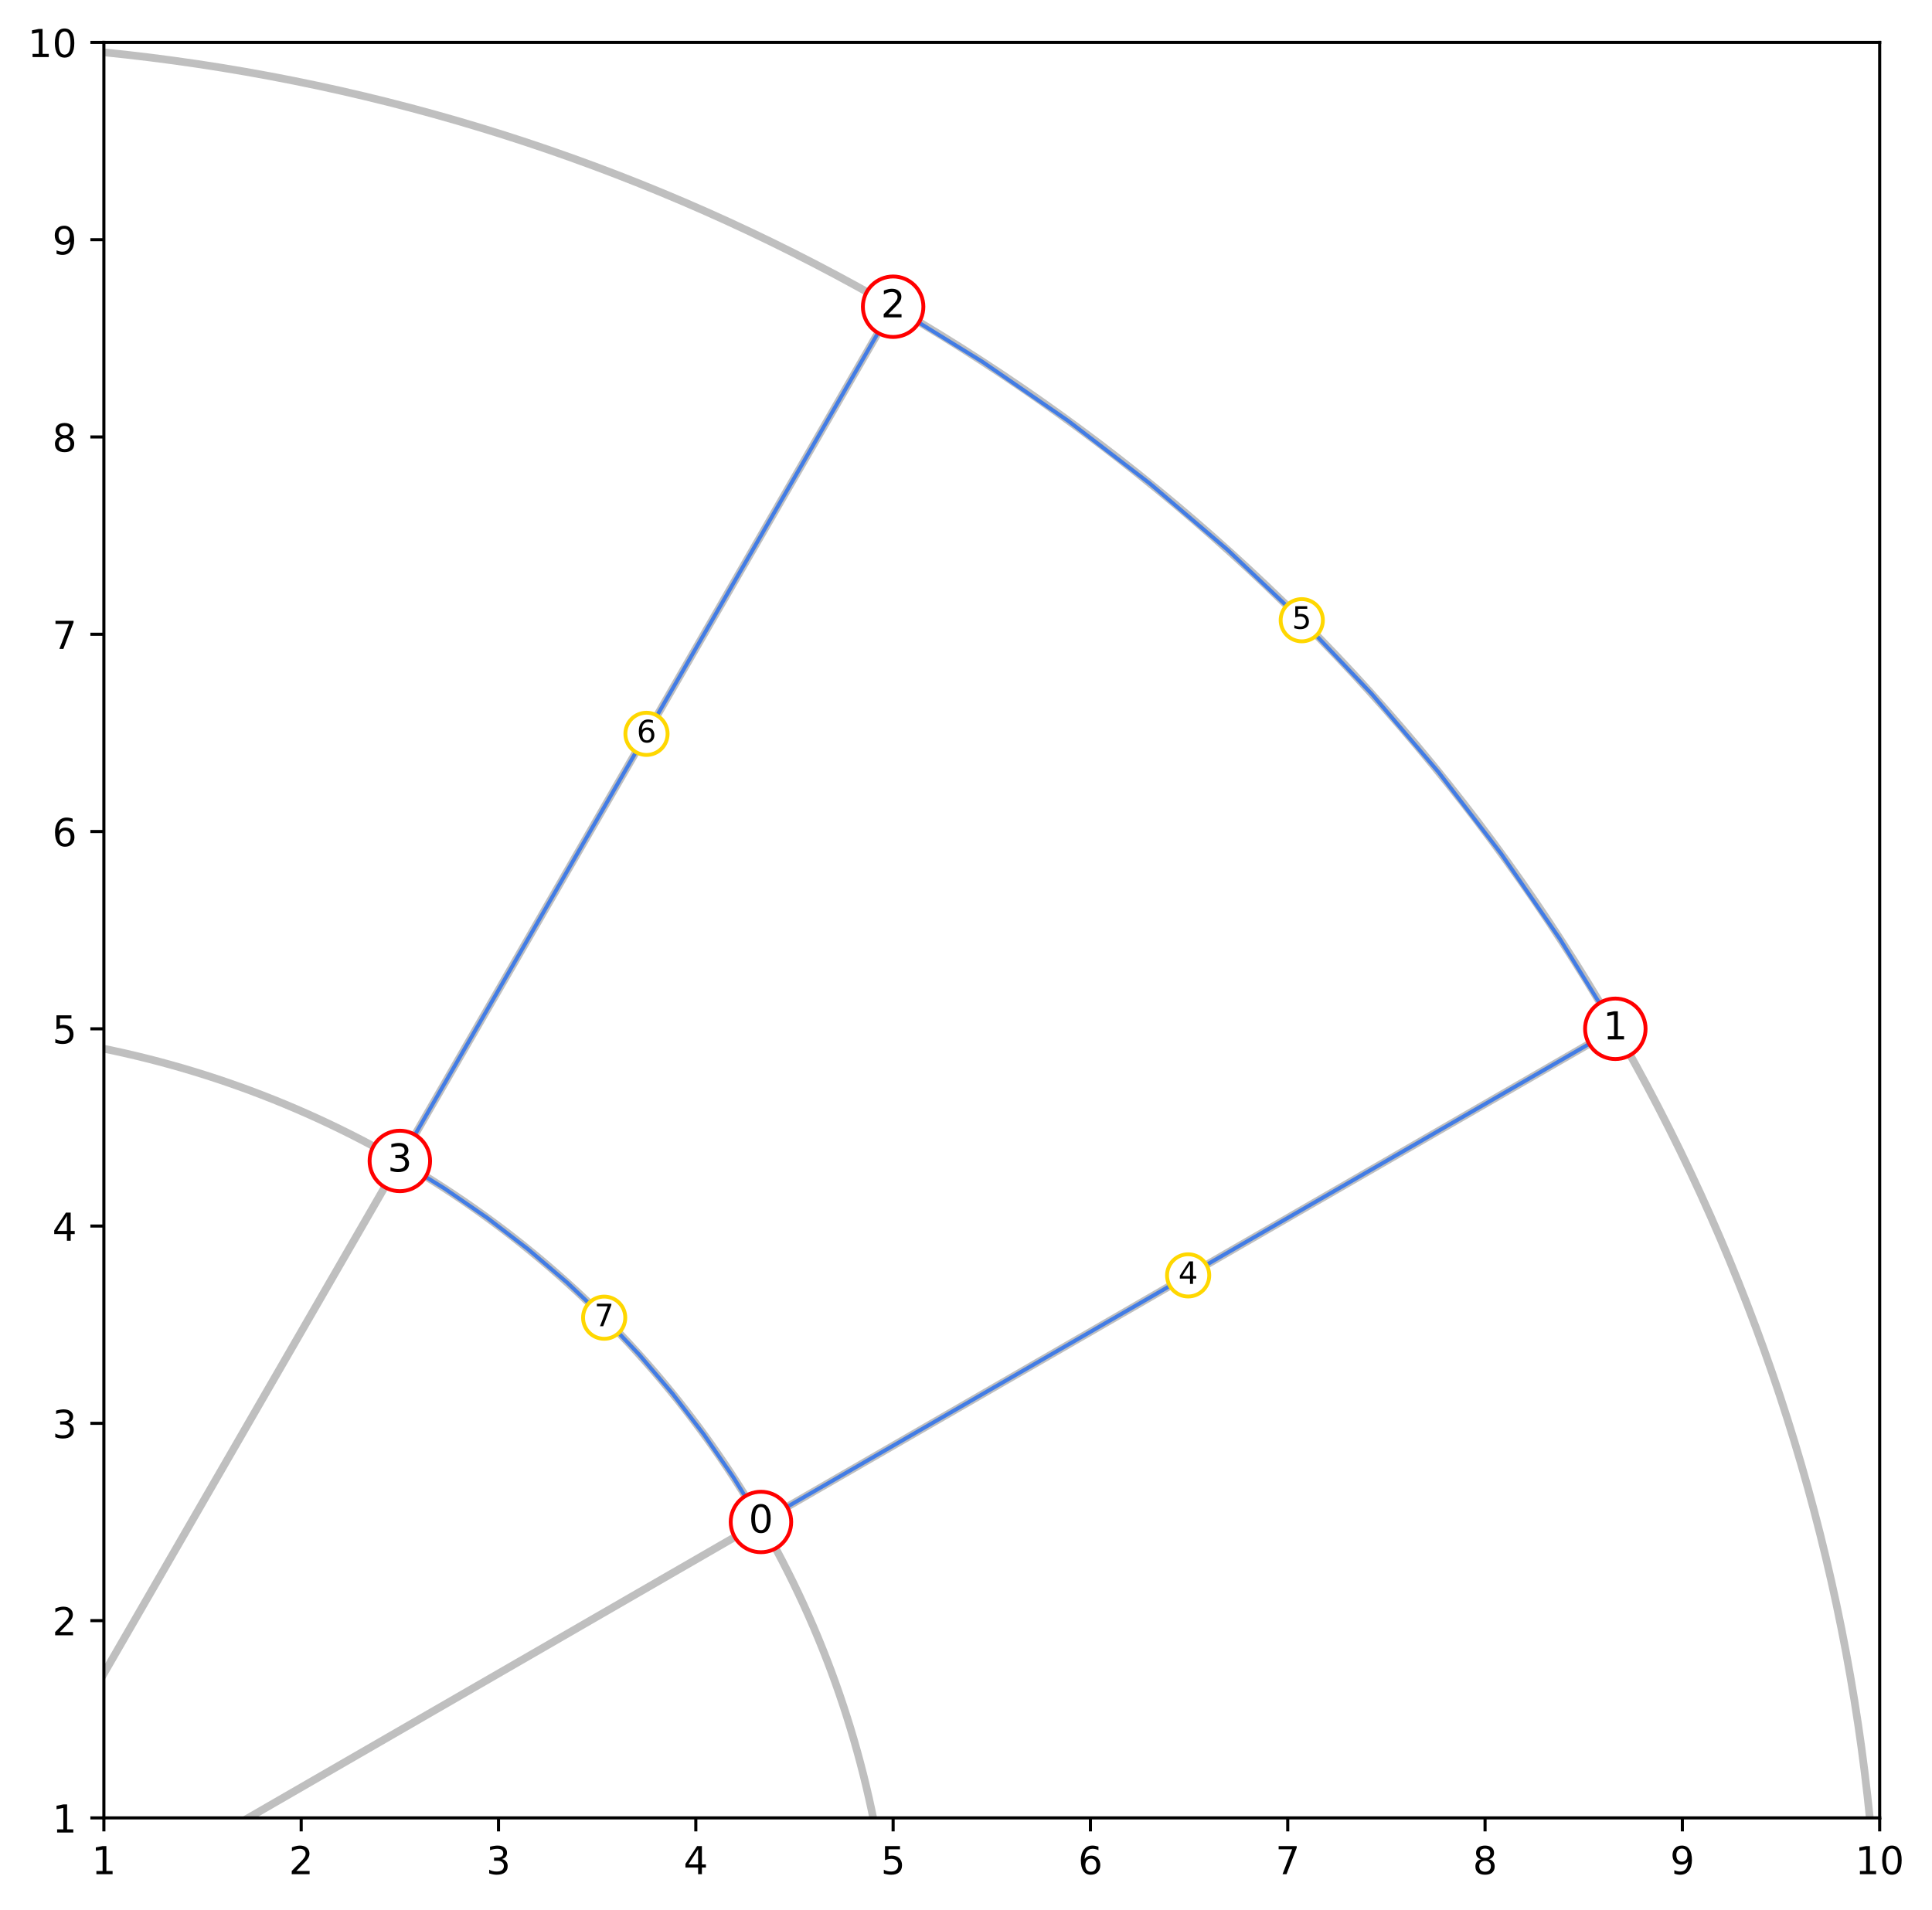
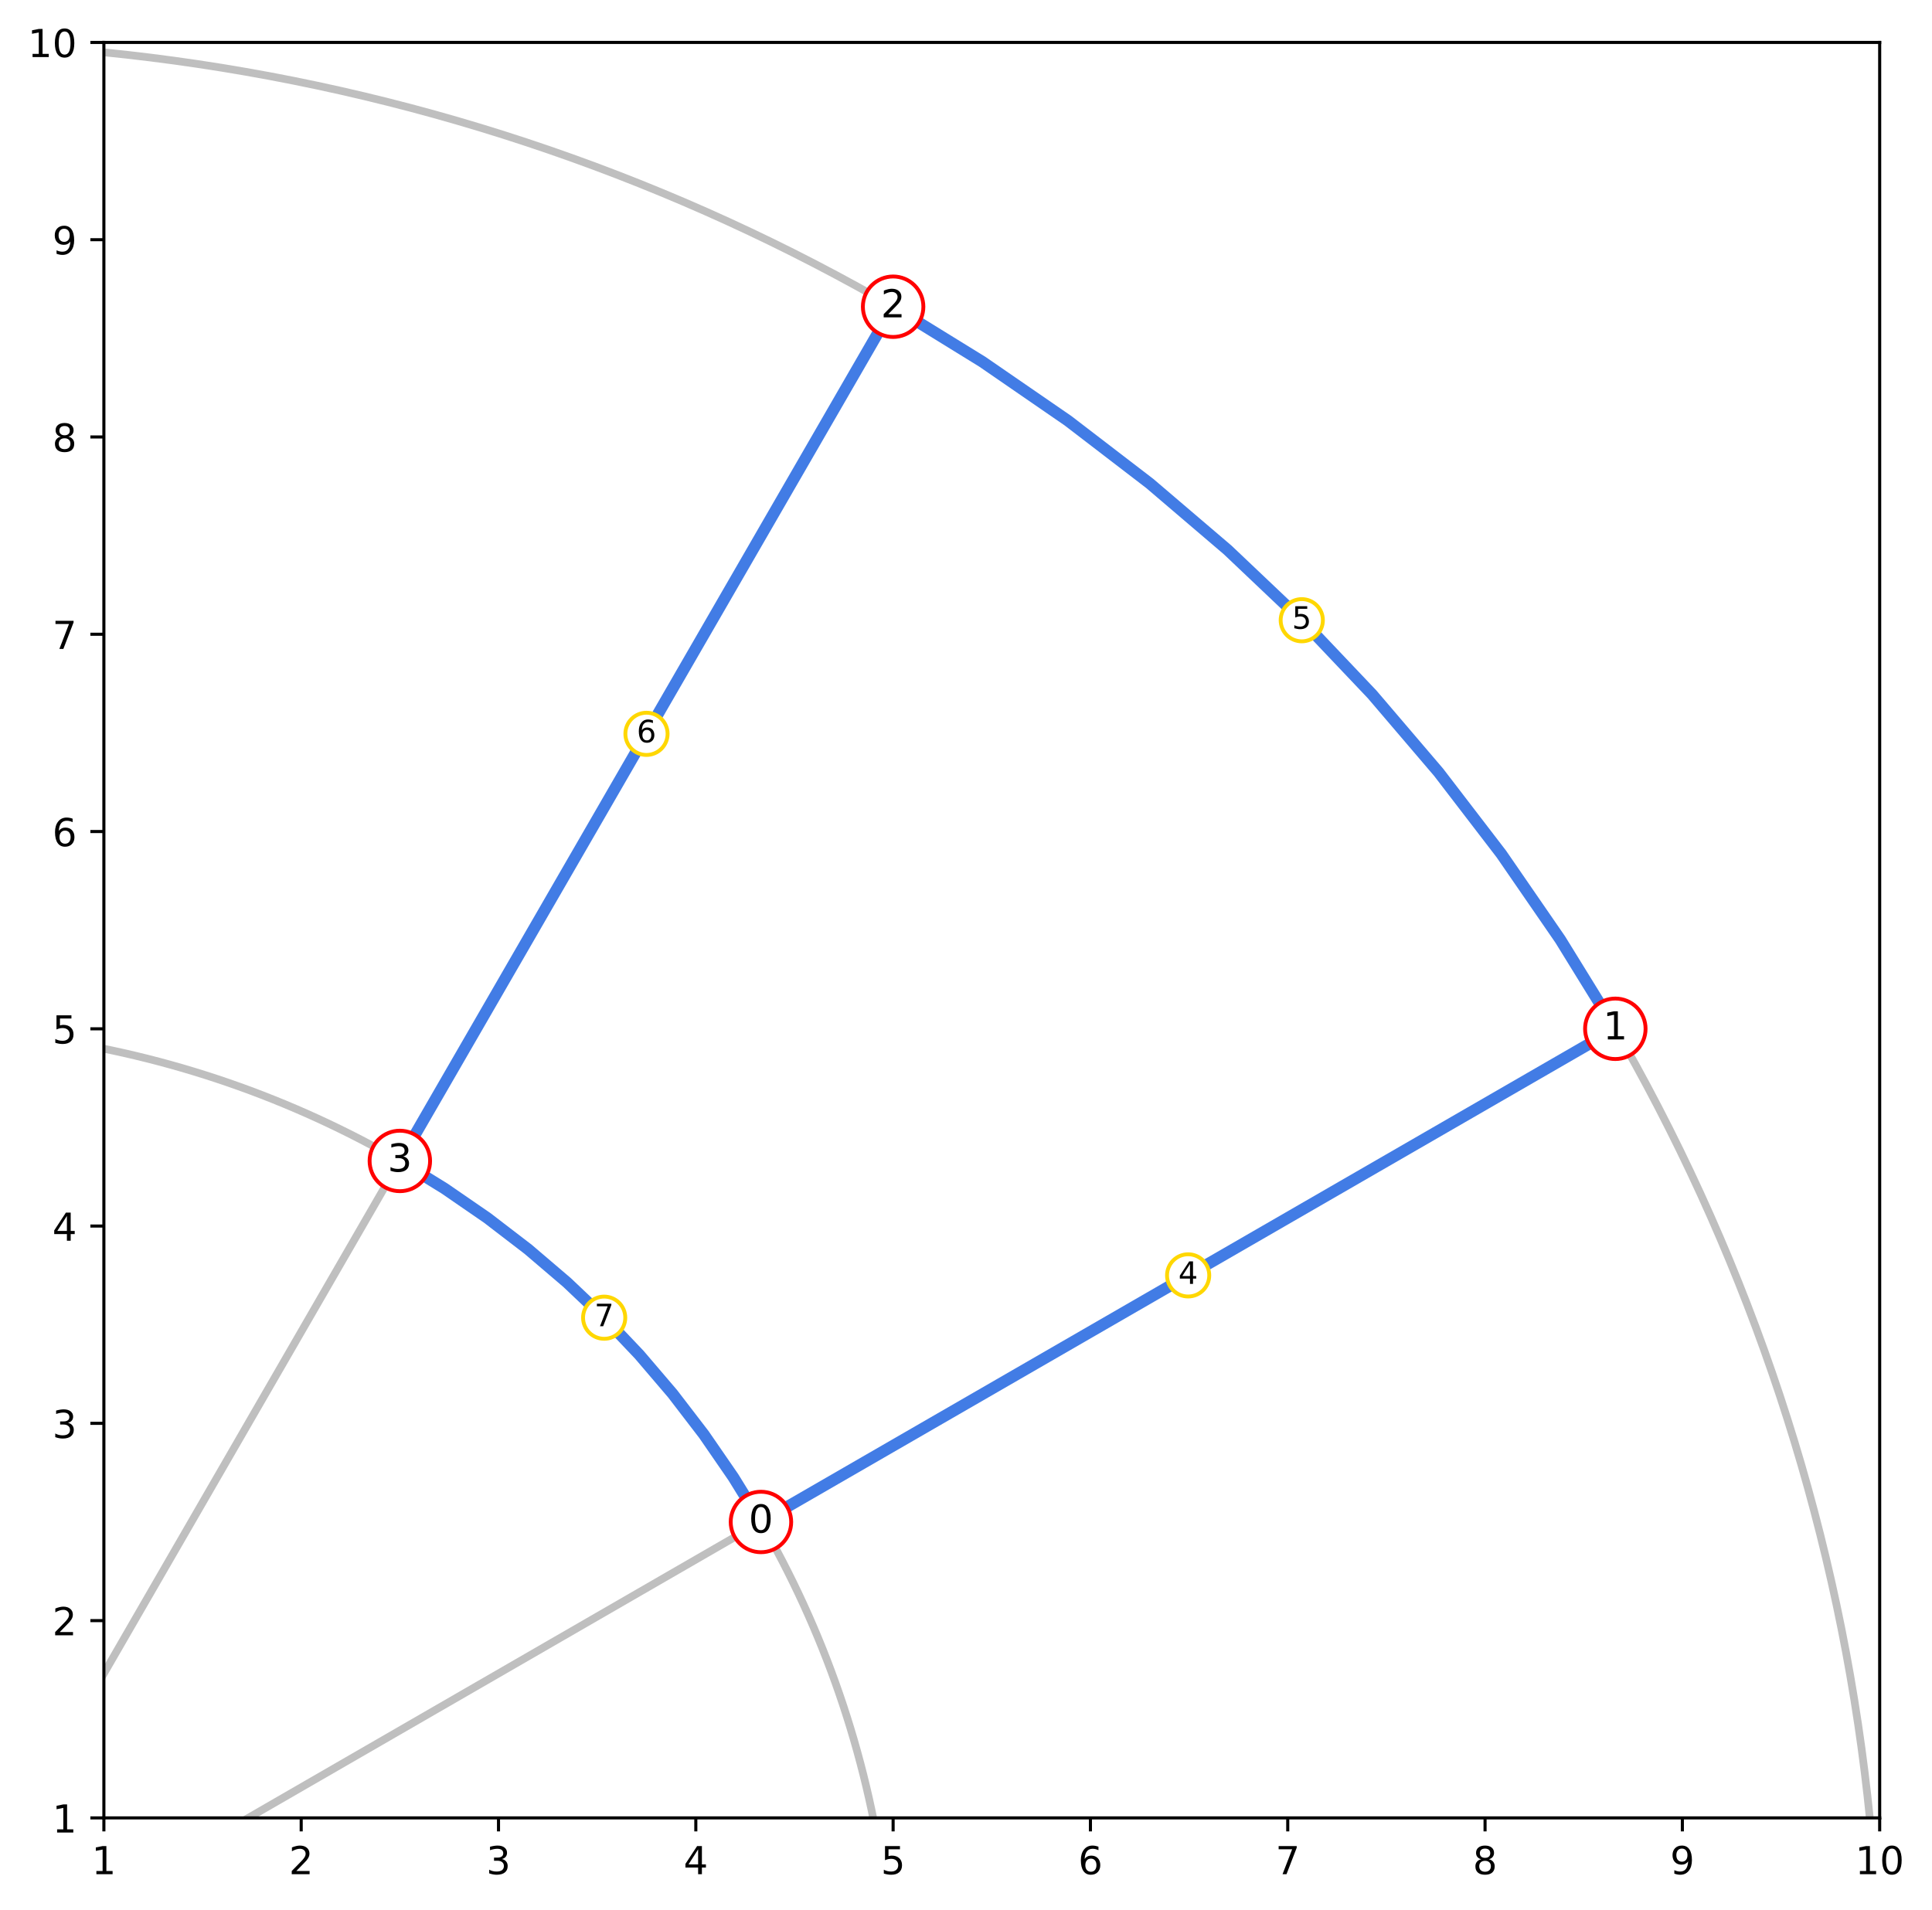
<svg xmlns="http://www.w3.org/2000/svg" xmlns:xlink="http://www.w3.org/1999/xlink" width="500.761pt" height="495.151pt" viewBox="0 0 500.761 495.151" version="1.1">
  <defs>
    <style type="text/css">*{stroke-linejoin: round; stroke-linecap: butt}</style>
  </defs>
  <g id="figure_1">
    <g id="patch_1">
      <path d="M 0 495.151  L 500.761 495.151  L 500.761 0  L 0 0  z " style="fill: #ffffff" />
    </g>
    <g id="axes_1">
      <g id="patch_2">
        <path d="M 26.925 471.273  L 487.199 471.273  L 487.199 10.999  L 26.925 10.999  z " style="fill: #ffffff" />
      </g>
      <g id="patch_3">
-         <path d="M -24.217 778.123  C 43.598 778.123 108.644 751.18 156.596 703.227  C 204.548 655.275 231.491 590.229 231.491 522.415  C 231.491 454.6 204.548 389.554 156.596 341.602  C 108.644 293.65 43.598 266.707 -24.217 266.707  C -92.031 266.707 -157.077 293.65 -205.029 341.602  C -252.981 389.554 -279.924 454.6 -279.924 522.415  C -279.924 590.229 -252.981 655.275 -205.029 703.227  C -157.077 751.18 -92.031 778.123 -24.217 778.123  " clip-path="url(#p7f69b53888)" style="fill: none; stroke: #bfbfbf; stroke-width: 2; stroke-linejoin: miter" />
+         <path d="M -24.217 778.123  C 43.598 778.123 108.644 751.18 156.596 703.227  C 204.548 655.275 231.491 590.229 231.491 522.415  C 231.491 454.6 204.548 389.554 156.596 341.602  C 108.644 293.65 43.598 266.707 -24.217 266.707  C -92.031 266.707 -157.077 293.65 -205.029 341.602  C -252.981 389.554 -279.924 454.6 -279.924 522.415  C -279.924 590.229 -252.981 655.275 -205.029 703.227  C -157.077 751.18 -92.031 778.123 -24.217 778.123  " clip-path="url(#pcf91414517)" style="fill: none; stroke: #bfbfbf; stroke-width: 2; stroke-linejoin: miter" />
      </g>
      <g id="patch_4">
-         <path d="M -24.217 1033.83  C 111.412 1033.83 241.505 979.944 337.409 884.04  C 433.313 788.136 487.199 658.044 487.199 522.415  C 487.199 386.786 433.313 256.694 337.409 160.789  C 241.505 64.885 111.412 10.999 -24.217 10.999  C -159.846 10.999 -289.938 64.885 -385.842 160.789  C -481.746 256.694 -535.632 386.786 -535.632 522.415  C -535.632 658.044 -481.746 788.136 -385.842 884.04  C -289.938 979.944 -159.846 1033.83 -24.217 1033.83  " clip-path="url(#p7f69b53888)" style="fill: none; stroke: #bfbfbf; stroke-width: 2; stroke-linejoin: miter" />
+         <path d="M -24.217 1033.83  C 111.412 1033.83 241.505 979.944 337.409 884.04  C 433.313 788.136 487.199 658.044 487.199 522.415  C 487.199 386.786 433.313 256.694 337.409 160.789  C 241.505 64.885 111.412 10.999 -24.217 10.999  C -159.846 10.999 -289.938 64.885 -385.842 160.789  C -481.746 256.694 -535.632 386.786 -535.632 522.415  C -535.632 658.044 -481.746 788.136 -385.842 884.04  C -289.938 979.944 -159.846 1033.83 -24.217 1033.83  " clip-path="url(#pcf91414517)" style="fill: none; stroke: #bfbfbf; stroke-width: 2; stroke-linejoin: miter" />
      </g>
      <g id="patch_5">
-         <path d="M 21.273 496.151  L 418.682 266.707  " clip-path="url(#p7f69b53888)" style="fill: none; stroke: #bfbfbf; stroke-width: 2; stroke-linejoin: miter" />
+         <path d="M 21.273 496.151  L 418.682 266.707  " clip-path="url(#pcf91414517)" style="fill: none; stroke: #bfbfbf; stroke-width: 2; stroke-linejoin: miter" />
      </g>
      <g id="patch_6">
-         <path d="M -1 482.202  L 231.491 79.516  " clip-path="url(#p7f69b53888)" style="fill: none; stroke: #bfbfbf; stroke-width: 2; stroke-linejoin: miter" />
+         <path d="M -1 482.202  L 231.491 79.516  " clip-path="url(#pcf91414517)" style="fill: none; stroke: #bfbfbf; stroke-width: 2; stroke-linejoin: miter" />
      </g>
      <g id="patch_7">
-         <path d="M 418.682 266.707  L 396.537 279.492  L 374.392 292.278  L 352.247 305.063  L 330.103 317.849  L 307.958 330.634  L 285.813 343.419  L 263.668 356.205  L 241.523 368.99  L 219.378 381.775  L 197.233 394.561  " clip-path="url(#p7f69b53888)" style="fill: none; stroke: #427ce5; stroke-linejoin: miter" />
+         <path d="M 418.682 266.707  L 396.537 279.492  L 374.392 292.278  L 352.247 305.063  L 330.103 317.849  L 307.958 330.634  L 285.813 343.419  L 263.668 356.205  L 241.523 368.99  L 219.378 381.775  L 197.233 394.561  " clip-path="url(#pcf91414517)" style="fill: none; stroke: #427ce5; stroke-width: 3; stroke-linejoin: miter" />
      </g>
      <g id="patch_8">
-         <path d="M 231.491 79.516  L 254.646 93.799  L 276.816 109.068  L 297.999 125.323  L 318.197 142.563  L 337.409 160.789  L 355.635 180.001  L 372.876 200.199  L 389.13 221.383  L 404.399 243.552  L 418.682 266.707  " clip-path="url(#p7f69b53888)" style="fill: none; stroke: #427ce5; stroke-linejoin: miter" />
+         <path d="M 231.491 79.516  L 254.646 93.799  L 276.816 109.068  L 297.999 125.323  L 318.197 142.563  L 337.409 160.789  L 355.635 180.001  L 372.876 200.199  L 389.13 221.383  L 404.399 243.552  L 418.682 266.707  " clip-path="url(#pcf91414517)" style="fill: none; stroke: #427ce5; stroke-width: 3; stroke-linejoin: miter" />
      </g>
      <g id="patch_9">
-         <path d="M 103.637 300.965  L 116.423 278.82  L 129.208 256.675  L 141.993 234.53  L 154.779 212.386  L 167.564 190.241  L 180.35 168.096  L 193.135 145.951  L 205.92 123.806  L 218.706 101.661  L 231.491 79.516  " clip-path="url(#p7f69b53888)" style="fill: none; stroke: #427ce5; stroke-linejoin: miter" />
+         <path d="M 103.637 300.965  L 116.423 278.82  L 129.208 256.675  L 141.993 234.53  L 154.779 212.386  L 167.564 190.241  L 180.35 168.096  L 193.135 145.951  L 205.92 123.806  L 218.706 101.661  L 231.491 79.516  " clip-path="url(#pcf91414517)" style="fill: none; stroke: #427ce5; stroke-width: 3; stroke-linejoin: miter" />
      </g>
      <g id="patch_10">
-         <path d="M 197.233 394.561  L 190.091 382.983  L 182.457 371.899  L 174.329 361.307  L 165.709 351.208  L 156.596 341.602  L 146.99 332.489  L 136.891 323.869  L 126.3 315.741  L 115.215 308.107  L 103.637 300.965  " clip-path="url(#p7f69b53888)" style="fill: none; stroke: #427ce5; stroke-linejoin: miter" />
+         <path d="M 197.233 394.561  L 190.091 382.983  L 182.457 371.899  L 174.329 361.307  L 165.709 351.208  L 156.596 341.602  L 146.99 332.489  L 136.891 323.869  L 126.3 315.741  L 115.215 308.107  L 103.637 300.965  " clip-path="url(#pcf91414517)" style="fill: none; stroke: #427ce5; stroke-width: 3; stroke-linejoin: miter" />
      </g>
      <g id="matplotlib.axis_1">
        <g id="xtick_1">
          <g id="line2d_1">
            <defs>
-               <path id="m6c498756de" d="M 0 0  L 0 3.5  " style="stroke: #000000; stroke-width: 0.8" />
+               <path id="m89ef51ab7a" d="M 0 0  L 0 3.5  " style="stroke: #000000; stroke-width: 0.8" />
            </defs>
            <g>
-               <use xlink:href="#m6c498756de" x="26.925" y="471.273" style="stroke: #000000; stroke-width: 0.8" />
+               <use xlink:href="#m89ef51ab7a" x="26.925" y="471.273" style="stroke: #000000; stroke-width: 0.8" />
            </g>
          </g>
          <g id="text_1">
            <g transform="translate(23.74375 485.8716)scale(0.1 -0.1)">
              <defs>
                <path id="DejaVuSans-31" d="M 794 531  L 1825 531  L 1825 4091  L 703 3866  L 703 4441  L 1819 4666  L 2450 4666  L 2450 531  L 3481 531  L 3481 0  L 794 0  L 794 531  z " transform="scale(0.015625)" />
              </defs>
              <use xlink:href="#DejaVuSans-31" />
            </g>
          </g>
        </g>
        <g id="xtick_2">
          <g id="line2d_2">
            <g>
-               <use xlink:href="#m6c498756de" x="78.067" y="471.273" style="stroke: #000000; stroke-width: 0.8" />
+               <use xlink:href="#m89ef51ab7a" x="78.067" y="471.273" style="stroke: #000000; stroke-width: 0.8" />
            </g>
          </g>
          <g id="text_2">
            <g transform="translate(74.8853 485.8716)scale(0.1 -0.1)">
              <defs>
                <path id="DejaVuSans-32" d="M 1228 531  L 3431 531  L 3431 0  L 469 0  L 469 531  Q 828 903 1448 1529  Q 2069 2156 2228 2338  Q 2531 2678 2651 2914  Q 2772 3150 2772 3378  Q 2772 3750 2511 3984  Q 2250 4219 1831 4219  Q 1534 4219 1204 4116  Q 875 4013 500 3803  L 500 4441  Q 881 4594 1212 4672  Q 1544 4750 1819 4750  Q 2544 4750 2975 4387  Q 3406 4025 3406 3419  Q 3406 3131 3298 2873  Q 3191 2616 2906 2266  Q 2828 2175 2409 1742  Q 1991 1309 1228 531  z " transform="scale(0.015625)" />
              </defs>
              <use xlink:href="#DejaVuSans-32" />
            </g>
          </g>
        </g>
        <g id="xtick_3">
          <g id="line2d_3">
            <g>
-               <use xlink:href="#m6c498756de" x="129.208" y="471.273" style="stroke: #000000; stroke-width: 0.8" />
+               <use xlink:href="#m89ef51ab7a" x="129.208" y="471.273" style="stroke: #000000; stroke-width: 0.8" />
            </g>
          </g>
          <g id="text_3">
            <g transform="translate(126.0269 485.8716)scale(0.1 -0.1)">
              <defs>
                <path id="DejaVuSans-33" d="M 2597 2516  Q 3050 2419 3304 2112  Q 3559 1806 3559 1356  Q 3559 666 3084 287  Q 2609 -91 1734 -91  Q 1441 -91 1130 -33  Q 819 25 488 141  L 488 750  Q 750 597 1062 519  Q 1375 441 1716 441  Q 2309 441 2620 675  Q 2931 909 2931 1356  Q 2931 1769 2642 2001  Q 2353 2234 1838 2234  L 1294 2234  L 1294 2753  L 1863 2753  Q 2328 2753 2575 2939  Q 2822 3125 2822 3475  Q 2822 3834 2567 4026  Q 2313 4219 1838 4219  Q 1578 4219 1281 4162  Q 984 4106 628 3988  L 628 4550  Q 988 4650 1302 4700  Q 1616 4750 1894 4750  Q 2613 4750 3031 4423  Q 3450 4097 3450 3541  Q 3450 3153 3228 2886  Q 3006 2619 2597 2516  z " transform="scale(0.015625)" />
              </defs>
              <use xlink:href="#DejaVuSans-33" />
            </g>
          </g>
        </g>
        <g id="xtick_4">
          <g id="line2d_4">
            <g>
-               <use xlink:href="#m6c498756de" x="180.35" y="471.273" style="stroke: #000000; stroke-width: 0.8" />
+               <use xlink:href="#m89ef51ab7a" x="180.35" y="471.273" style="stroke: #000000; stroke-width: 0.8" />
            </g>
          </g>
          <g id="text_4">
            <g transform="translate(177.1684 485.8716)scale(0.1 -0.1)">
              <defs>
                <path id="DejaVuSans-34" d="M 2419 4116  L 825 1625  L 2419 1625  L 2419 4116  z M 2253 4666  L 3047 4666  L 3047 1625  L 3713 1625  L 3713 1100  L 3047 1100  L 3047 0  L 2419 0  L 2419 1100  L 313 1100  L 313 1709  L 2253 4666  z " transform="scale(0.015625)" />
              </defs>
              <use xlink:href="#DejaVuSans-34" />
            </g>
          </g>
        </g>
        <g id="xtick_5">
          <g id="line2d_5">
            <g>
-               <use xlink:href="#m6c498756de" x="231.491" y="471.273" style="stroke: #000000; stroke-width: 0.8" />
+               <use xlink:href="#m89ef51ab7a" x="231.491" y="471.273" style="stroke: #000000; stroke-width: 0.8" />
            </g>
          </g>
          <g id="text_5">
            <g transform="translate(228.31 485.8716)scale(0.1 -0.1)">
              <defs>
                <path id="DejaVuSans-35" d="M 691 4666  L 3169 4666  L 3169 4134  L 1269 4134  L 1269 2991  Q 1406 3038 1543 3061  Q 1681 3084 1819 3084  Q 2600 3084 3056 2656  Q 3513 2228 3513 1497  Q 3513 744 3044 326  Q 2575 -91 1722 -91  Q 1428 -91 1123 -41  Q 819 9 494 109  L 494 744  Q 775 591 1075 516  Q 1375 441 1709 441  Q 2250 441 2565 725  Q 2881 1009 2881 1497  Q 2881 1984 2565 2268  Q 2250 2553 1709 2553  Q 1456 2553 1204 2497  Q 953 2441 691 2322  L 691 4666  z " transform="scale(0.015625)" />
              </defs>
              <use xlink:href="#DejaVuSans-35" />
            </g>
          </g>
        </g>
        <g id="xtick_6">
          <g id="line2d_6">
            <g>
-               <use xlink:href="#m6c498756de" x="282.633" y="471.273" style="stroke: #000000; stroke-width: 0.8" />
+               <use xlink:href="#m89ef51ab7a" x="282.633" y="471.273" style="stroke: #000000; stroke-width: 0.8" />
            </g>
          </g>
          <g id="text_6">
            <g transform="translate(279.4515 485.8716)scale(0.1 -0.1)">
              <defs>
                <path id="DejaVuSans-36" d="M 2113 2584  Q 1688 2584 1439 2293  Q 1191 2003 1191 1497  Q 1191 994 1439 701  Q 1688 409 2113 409  Q 2538 409 2786 701  Q 3034 994 3034 1497  Q 3034 2003 2786 2293  Q 2538 2584 2113 2584  z M 3366 4563  L 3366 3988  Q 3128 4100 2886 4159  Q 2644 4219 2406 4219  Q 1781 4219 1451 3797  Q 1122 3375 1075 2522  Q 1259 2794 1537 2939  Q 1816 3084 2150 3084  Q 2853 3084 3261 2657  Q 3669 2231 3669 1497  Q 3669 778 3244 343  Q 2819 -91 2113 -91  Q 1303 -91 875 529  Q 447 1150 447 2328  Q 447 3434 972 4092  Q 1497 4750 2381 4750  Q 2619 4750 2861 4703  Q 3103 4656 3366 4563  z " transform="scale(0.015625)" />
              </defs>
              <use xlink:href="#DejaVuSans-36" />
            </g>
          </g>
        </g>
        <g id="xtick_7">
          <g id="line2d_7">
            <g>
-               <use xlink:href="#m6c498756de" x="333.774" y="471.273" style="stroke: #000000; stroke-width: 0.8" />
+               <use xlink:href="#m89ef51ab7a" x="333.774" y="471.273" style="stroke: #000000; stroke-width: 0.8" />
            </g>
          </g>
          <g id="text_7">
            <g transform="translate(330.5931 485.8716)scale(0.1 -0.1)">
              <defs>
                <path id="DejaVuSans-37" d="M 525 4666  L 3525 4666  L 3525 4397  L 1831 0  L 1172 0  L 2766 4134  L 525 4134  L 525 4666  z " transform="scale(0.015625)" />
              </defs>
              <use xlink:href="#DejaVuSans-37" />
            </g>
          </g>
        </g>
        <g id="xtick_8">
          <g id="line2d_8">
            <g>
-               <use xlink:href="#m6c498756de" x="384.916" y="471.273" style="stroke: #000000; stroke-width: 0.8" />
+               <use xlink:href="#m89ef51ab7a" x="384.916" y="471.273" style="stroke: #000000; stroke-width: 0.8" />
            </g>
          </g>
          <g id="text_8">
            <g transform="translate(381.7346 485.8716)scale(0.1 -0.1)">
              <defs>
                <path id="DejaVuSans-38" d="M 2034 2216  Q 1584 2216 1326 1975  Q 1069 1734 1069 1313  Q 1069 891 1326 650  Q 1584 409 2034 409  Q 2484 409 2743 651  Q 3003 894 3003 1313  Q 3003 1734 2745 1975  Q 2488 2216 2034 2216  z M 1403 2484  Q 997 2584 770 2862  Q 544 3141 544 3541  Q 544 4100 942 4425  Q 1341 4750 2034 4750  Q 2731 4750 3128 4425  Q 3525 4100 3525 3541  Q 3525 3141 3298 2862  Q 3072 2584 2669 2484  Q 3125 2378 3379 2068  Q 3634 1759 3634 1313  Q 3634 634 3220 271  Q 2806 -91 2034 -91  Q 1263 -91 848 271  Q 434 634 434 1313  Q 434 1759 690 2068  Q 947 2378 1403 2484  z M 1172 3481  Q 1172 3119 1398 2916  Q 1625 2713 2034 2713  Q 2441 2713 2670 2916  Q 2900 3119 2900 3481  Q 2900 3844 2670 4047  Q 2441 4250 2034 4250  Q 1625 4250 1398 4047  Q 1172 3844 1172 3481  z " transform="scale(0.015625)" />
              </defs>
              <use xlink:href="#DejaVuSans-38" />
            </g>
          </g>
        </g>
        <g id="xtick_9">
          <g id="line2d_9">
            <g>
-               <use xlink:href="#m6c498756de" x="436.057" y="471.273" style="stroke: #000000; stroke-width: 0.8" />
+               <use xlink:href="#m89ef51ab7a" x="436.057" y="471.273" style="stroke: #000000; stroke-width: 0.8" />
            </g>
          </g>
          <g id="text_9">
            <g transform="translate(432.8762 485.8716)scale(0.1 -0.1)">
              <defs>
                <path id="DejaVuSans-39" d="M 703 97  L 703 672  Q 941 559 1184 500  Q 1428 441 1663 441  Q 2288 441 2617 861  Q 2947 1281 2994 2138  Q 2813 1869 2534 1725  Q 2256 1581 1919 1581  Q 1219 1581 811 2004  Q 403 2428 403 3163  Q 403 3881 828 4315  Q 1253 4750 1959 4750  Q 2769 4750 3195 4129  Q 3622 3509 3622 2328  Q 3622 1225 3098 567  Q 2575 -91 1691 -91  Q 1453 -91 1209 -44  Q 966 3 703 97  z M 1959 2075  Q 2384 2075 2632 2365  Q 2881 2656 2881 3163  Q 2881 3666 2632 3958  Q 2384 4250 1959 4250  Q 1534 4250 1286 3958  Q 1038 3666 1038 3163  Q 1038 2656 1286 2365  Q 1534 2075 1959 2075  z " transform="scale(0.015625)" />
              </defs>
              <use xlink:href="#DejaVuSans-39" />
            </g>
          </g>
        </g>
        <g id="xtick_10">
          <g id="line2d_10">
            <g>
-               <use xlink:href="#m6c498756de" x="487.199" y="471.273" style="stroke: #000000; stroke-width: 0.8" />
+               <use xlink:href="#m89ef51ab7a" x="487.199" y="471.273" style="stroke: #000000; stroke-width: 0.8" />
            </g>
          </g>
          <g id="text_10">
            <g transform="translate(480.8365 485.8716)scale(0.1 -0.1)">
              <defs>
                <path id="DejaVuSans-30" d="M 2034 4250  Q 1547 4250 1301 3770  Q 1056 3291 1056 2328  Q 1056 1369 1301 889  Q 1547 409 2034 409  Q 2525 409 2770 889  Q 3016 1369 3016 2328  Q 3016 3291 2770 3770  Q 2525 4250 2034 4250  z M 2034 4750  Q 2819 4750 3233 4129  Q 3647 3509 3647 2328  Q 3647 1150 3233 529  Q 2819 -91 2034 -91  Q 1250 -91 836 529  Q 422 1150 422 2328  Q 422 3509 836 4129  Q 1250 4750 2034 4750  z " transform="scale(0.015625)" />
              </defs>
              <use xlink:href="#DejaVuSans-31" />
              <use xlink:href="#DejaVuSans-30" x="63.623" />
            </g>
          </g>
        </g>
      </g>
      <g id="matplotlib.axis_2">
        <g id="ytick_1">
          <g id="line2d_11">
            <defs>
-               <path id="m41a0d4e456" d="M 0 0  L -3.5 0  " style="stroke: #000000; stroke-width: 0.8" />
+               <path id="mf5314bacdc" d="M 0 0  L -3.5 0  " style="stroke: #000000; stroke-width: 0.8" />
            </defs>
            <g>
-               <use xlink:href="#m41a0d4e456" x="26.925" y="471.273" style="stroke: #000000; stroke-width: 0.8" />
+               <use xlink:href="#mf5314bacdc" x="26.925" y="471.273" style="stroke: #000000; stroke-width: 0.8" />
            </g>
          </g>
          <g id="text_11">
            <g transform="translate(13.5625 475.0724)scale(0.1 -0.1)">
              <use xlink:href="#DejaVuSans-31" />
            </g>
          </g>
        </g>
        <g id="ytick_2">
          <g id="line2d_12">
            <g>
-               <use xlink:href="#m41a0d4e456" x="26.925" y="420.132" style="stroke: #000000; stroke-width: 0.8" />
+               <use xlink:href="#mf5314bacdc" x="26.925" y="420.132" style="stroke: #000000; stroke-width: 0.8" />
            </g>
          </g>
          <g id="text_12">
            <g transform="translate(13.5625 423.9309)scale(0.1 -0.1)">
              <use xlink:href="#DejaVuSans-32" />
            </g>
          </g>
        </g>
        <g id="ytick_3">
          <g id="line2d_13">
            <g>
-               <use xlink:href="#m41a0d4e456" x="26.925" y="368.99" style="stroke: #000000; stroke-width: 0.8" />
+               <use xlink:href="#mf5314bacdc" x="26.925" y="368.99" style="stroke: #000000; stroke-width: 0.8" />
            </g>
          </g>
          <g id="text_13">
            <g transform="translate(13.5625 372.7893)scale(0.1 -0.1)">
              <use xlink:href="#DejaVuSans-33" />
            </g>
          </g>
        </g>
        <g id="ytick_4">
          <g id="line2d_14">
            <g>
-               <use xlink:href="#m41a0d4e456" x="26.925" y="317.849" style="stroke: #000000; stroke-width: 0.8" />
+               <use xlink:href="#mf5314bacdc" x="26.925" y="317.849" style="stroke: #000000; stroke-width: 0.8" />
            </g>
          </g>
          <g id="text_14">
            <g transform="translate(13.5625 321.6478)scale(0.1 -0.1)">
              <use xlink:href="#DejaVuSans-34" />
            </g>
          </g>
        </g>
        <g id="ytick_5">
          <g id="line2d_15">
            <g>
-               <use xlink:href="#m41a0d4e456" x="26.925" y="266.707" style="stroke: #000000; stroke-width: 0.8" />
+               <use xlink:href="#mf5314bacdc" x="26.925" y="266.707" style="stroke: #000000; stroke-width: 0.8" />
            </g>
          </g>
          <g id="text_15">
            <g transform="translate(13.5625 270.5062)scale(0.1 -0.1)">
              <use xlink:href="#DejaVuSans-35" />
            </g>
          </g>
        </g>
        <g id="ytick_6">
          <g id="line2d_16">
            <g>
-               <use xlink:href="#m41a0d4e456" x="26.925" y="215.565" style="stroke: #000000; stroke-width: 0.8" />
+               <use xlink:href="#mf5314bacdc" x="26.925" y="215.565" style="stroke: #000000; stroke-width: 0.8" />
            </g>
          </g>
          <g id="text_16">
            <g transform="translate(13.5625 219.3646)scale(0.1 -0.1)">
              <use xlink:href="#DejaVuSans-36" />
            </g>
          </g>
        </g>
        <g id="ytick_7">
          <g id="line2d_17">
            <g>
-               <use xlink:href="#m41a0d4e456" x="26.925" y="164.424" style="stroke: #000000; stroke-width: 0.8" />
+               <use xlink:href="#mf5314bacdc" x="26.925" y="164.424" style="stroke: #000000; stroke-width: 0.8" />
            </g>
          </g>
          <g id="text_17">
            <g transform="translate(13.5625 168.2231)scale(0.1 -0.1)">
              <use xlink:href="#DejaVuSans-37" />
            </g>
          </g>
        </g>
        <g id="ytick_8">
          <g id="line2d_18">
            <g>
-               <use xlink:href="#m41a0d4e456" x="26.925" y="113.282" style="stroke: #000000; stroke-width: 0.8" />
+               <use xlink:href="#mf5314bacdc" x="26.925" y="113.282" style="stroke: #000000; stroke-width: 0.8" />
            </g>
          </g>
          <g id="text_18">
            <g transform="translate(13.5625 117.0815)scale(0.1 -0.1)">
              <use xlink:href="#DejaVuSans-38" />
            </g>
          </g>
        </g>
        <g id="ytick_9">
          <g id="line2d_19">
            <g>
-               <use xlink:href="#m41a0d4e456" x="26.925" y="62.141" style="stroke: #000000; stroke-width: 0.8" />
+               <use xlink:href="#mf5314bacdc" x="26.925" y="62.141" style="stroke: #000000; stroke-width: 0.8" />
            </g>
          </g>
          <g id="text_19">
            <g transform="translate(13.5625 65.93999)scale(0.1 -0.1)">
              <use xlink:href="#DejaVuSans-39" />
            </g>
          </g>
        </g>
        <g id="ytick_10">
          <g id="line2d_20">
            <g>
-               <use xlink:href="#m41a0d4e456" x="26.925" y="10.999" style="stroke: #000000; stroke-width: 0.8" />
+               <use xlink:href="#mf5314bacdc" x="26.925" y="10.999" style="stroke: #000000; stroke-width: 0.8" />
            </g>
          </g>
          <g id="text_20">
            <g transform="translate(7.2 14.79844)scale(0.1 -0.1)">
              <use xlink:href="#DejaVuSans-31" />
              <use xlink:href="#DejaVuSans-30" x="63.623" />
            </g>
          </g>
        </g>
      </g>
      <g id="patch_11">
        <path d="M 26.925 471.273  L 26.925 10.999  " style="fill: none; stroke: #000000; stroke-width: 0.8; stroke-linejoin: miter; stroke-linecap: square" />
      </g>
      <g id="patch_12">
        <path d="M 487.199 471.273  L 487.199 10.999  " style="fill: none; stroke: #000000; stroke-width: 0.8; stroke-linejoin: miter; stroke-linecap: square" />
      </g>
      <g id="patch_13">
        <path d="M 26.925 471.273  L 487.199 471.273  " style="fill: none; stroke: #000000; stroke-width: 0.8; stroke-linejoin: miter; stroke-linecap: square" />
      </g>
      <g id="patch_14">
        <path d="M 26.925 10.999  L 487.199 10.999  " style="fill: none; stroke: #000000; stroke-width: 0.8; stroke-linejoin: miter; stroke-linecap: square" />
      </g>
      <g id="text_21">
        <g id="patch_15">
          <path d="M 197.233 402.4  C 199.312 402.4 201.306 401.574 202.776 400.104  C 204.246 398.634 205.072 396.64 205.072 394.561  C 205.072 392.482 204.246 390.488 202.776 389.018  C 201.306 387.548 199.312 386.722 197.233 386.722  C 195.154 386.722 193.16 387.548 191.69 389.018  C 190.22 390.488 189.394 392.482 189.394 394.561  C 189.394 396.64 190.22 398.634 191.69 400.104  C 193.16 401.574 195.154 402.4 197.233 402.4  z " style="fill: #ffffff; stroke: #ff0000; stroke-linejoin: miter" />
        </g>
        <g transform="translate(194.0516 397.3202)scale(0.1 -0.1)">
          <use xlink:href="#DejaVuSans-30" />
        </g>
      </g>
      <g id="text_22">
        <g id="patch_16">
          <path d="M 418.682 274.546  C 420.761 274.546 422.755 273.72 424.225 272.25  C 425.695 270.78 426.521 268.786 426.521 266.707  C 426.521 264.628 425.695 262.634 424.225 261.164  C 422.755 259.694 420.761 258.868 418.682 258.868  C 416.603 258.868 414.609 259.694 413.139 261.164  C 411.669 262.634 410.843 264.628 410.843 266.707  C 410.843 268.786 411.669 270.78 413.139 272.25  C 414.609 273.72 416.603 274.546 418.682 274.546  z " style="fill: #ffffff; stroke: #ff0000; stroke-linejoin: miter" />
        </g>
        <g transform="translate(415.501 269.4664)scale(0.1 -0.1)">
          <use xlink:href="#DejaVuSans-31" />
        </g>
      </g>
      <g id="text_23">
        <g id="patch_17">
          <path d="M 231.491 87.355  C 233.57 87.355 235.564 86.529 237.034 85.059  C 238.504 83.589 239.33 81.595 239.33 79.516  C 239.33 77.437 238.504 75.443 237.034 73.973  C 235.564 72.503 233.57 71.677 231.491 71.677  C 229.412 71.677 227.418 72.503 225.948 73.973  C 224.478 75.443 223.652 77.437 223.652 79.516  C 223.652 81.595 224.478 83.589 225.948 85.059  C 227.418 86.529 229.412 87.355 231.491 87.355  z " style="fill: #ffffff; stroke: #ff0000; stroke-linejoin: miter" />
        </g>
        <g transform="translate(228.31 82.27528)scale(0.1 -0.1)">
          <use xlink:href="#DejaVuSans-32" />
        </g>
      </g>
      <g id="text_24">
        <g id="patch_18">
          <path d="M 103.637 308.804  C 105.716 308.804 107.71 307.978 109.18 306.508  C 110.65 305.038 111.476 303.044 111.476 300.965  C 111.476 298.886 110.65 296.892 109.18 295.422  C 107.71 293.952 105.716 293.126 103.637 293.126  C 101.558 293.126 99.564 293.952 98.094 295.422  C 96.624 296.892 95.798 298.886 95.798 300.965  C 95.798 303.044 96.624 305.038 98.094 306.508  C 99.564 307.978 101.558 308.804 103.637 308.804  z " style="fill: #ffffff; stroke: #ff0000; stroke-linejoin: miter" />
        </g>
        <g transform="translate(100.4561 303.7247)scale(0.1 -0.1)">
          <use xlink:href="#DejaVuSans-33" />
        </g>
      </g>
      <g id="text_25">
        <g id="patch_19">
          <path d="M 307.958 336.105  C 309.409 336.105 310.8 335.529 311.826 334.503  C 312.852 333.477 313.429 332.085 313.429 330.634  C 313.429 329.183 312.852 327.791 311.826 326.765  C 310.8 325.739 309.409 325.163 307.958 325.163  C 306.507 325.163 305.115 325.739 304.089 326.765  C 303.063 327.791 302.486 329.183 302.486 330.634  C 302.486 332.085 303.063 333.477 304.089 334.503  C 305.115 335.529 306.507 336.105 307.958 336.105  z " style="fill: #ffffff; stroke: #ffd700; stroke-linejoin: miter" />
        </g>
        <g transform="translate(305.4126 332.8414)scale(0.08 -0.08)">
          <use xlink:href="#DejaVuSans-34" />
        </g>
      </g>
      <g id="text_26">
        <g id="patch_20">
          <path d="M 337.409 166.261  C 338.86 166.261 340.252 165.684 341.278 164.658  C 342.304 163.632 342.88 162.24 342.88 160.789  C 342.88 159.338 342.304 157.947 341.278 156.921  C 340.252 155.895 338.86 155.318 337.409 155.318  C 335.958 155.318 334.566 155.895 333.54 156.921  C 332.514 157.947 331.938 159.338 331.938 160.789  C 331.938 162.24 332.514 163.632 333.54 164.658  C 334.566 165.684 335.958 166.261 337.409 166.261  z " style="fill: #ffffff; stroke: #ffd700; stroke-linejoin: miter" />
        </g>
        <g transform="translate(334.8638 162.9969)scale(0.08 -0.08)">
          <use xlink:href="#DejaVuSans-35" />
        </g>
      </g>
      <g id="text_27">
        <g id="patch_21">
          <path d="M 167.564 195.712  C 169.015 195.712 170.407 195.135 171.433 194.109  C 172.459 193.083 173.036 191.692 173.036 190.241  C 173.036 188.79 172.459 187.398 171.433 186.372  C 170.407 185.346 169.015 184.769 167.564 184.769  C 166.113 184.769 164.722 185.346 163.696 186.372  C 162.67 187.398 162.093 188.79 162.093 190.241  C 162.093 191.692 162.67 193.083 163.696 194.109  C 164.722 195.135 166.113 195.712 167.564 195.712  z " style="fill: #ffffff; stroke: #ffd700; stroke-linejoin: miter" />
        </g>
        <g transform="translate(165.0193 192.4481)scale(0.08 -0.08)">
          <use xlink:href="#DejaVuSans-36" />
        </g>
      </g>
      <g id="text_28">
        <g id="patch_22">
          <path d="M 156.596 347.073  C 158.047 347.073 159.439 346.497 160.465 345.471  C 161.491 344.445 162.067 343.053 162.067 341.602  C 162.067 340.151 161.491 338.759 160.465 337.733  C 159.439 336.707 158.047 336.131 156.596 336.131  C 155.145 336.131 153.753 336.707 152.727 337.733  C 151.701 338.759 151.125 340.151 151.125 341.602  C 151.125 343.053 151.701 344.445 152.727 345.471  C 153.753 346.497 155.145 347.073 156.596 347.073  z " style="fill: #ffffff; stroke: #ffd700; stroke-linejoin: miter" />
        </g>
        <g transform="translate(154.0511 343.8096)scale(0.08 -0.08)">
          <use xlink:href="#DejaVuSans-37" />
        </g>
      </g>
    </g>
  </g>
  <defs>
-     <clipPath id="p7f69b53888">
+     <clipPath id="pcf91414517">
      <rect x="26.925" y="10.999" width="460.274" height="460.274" />
    </clipPath>
  </defs>
</svg>
